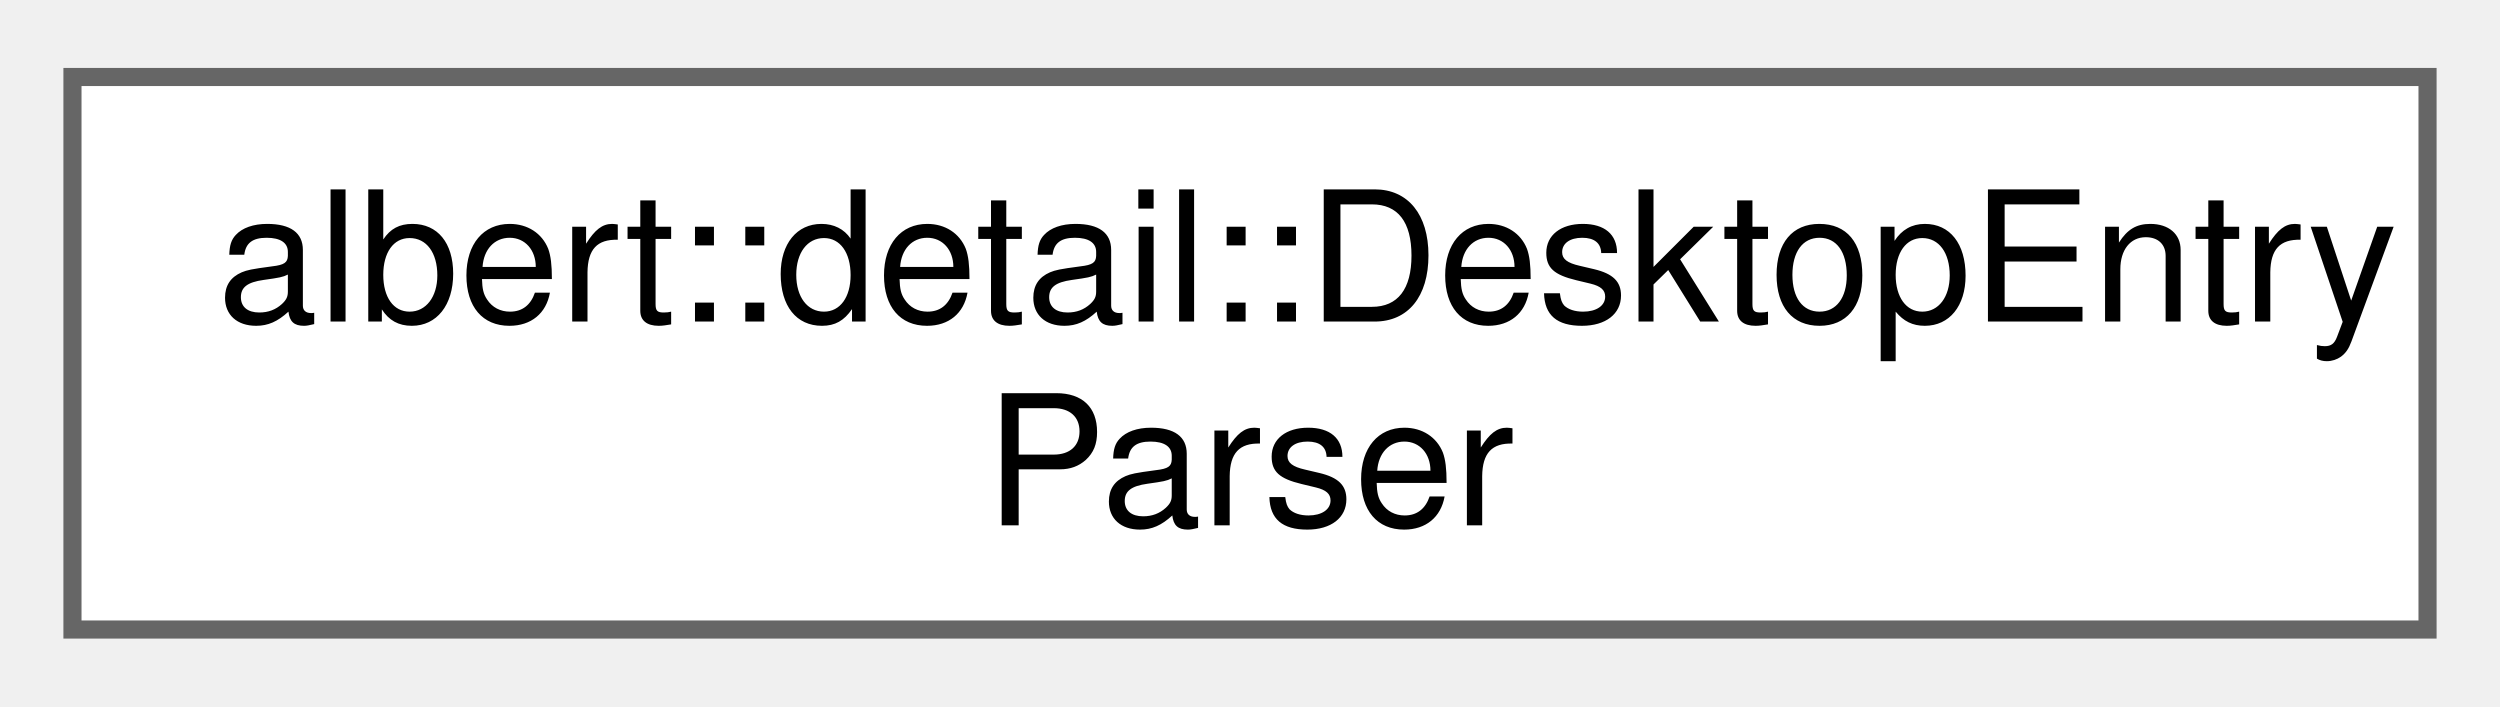
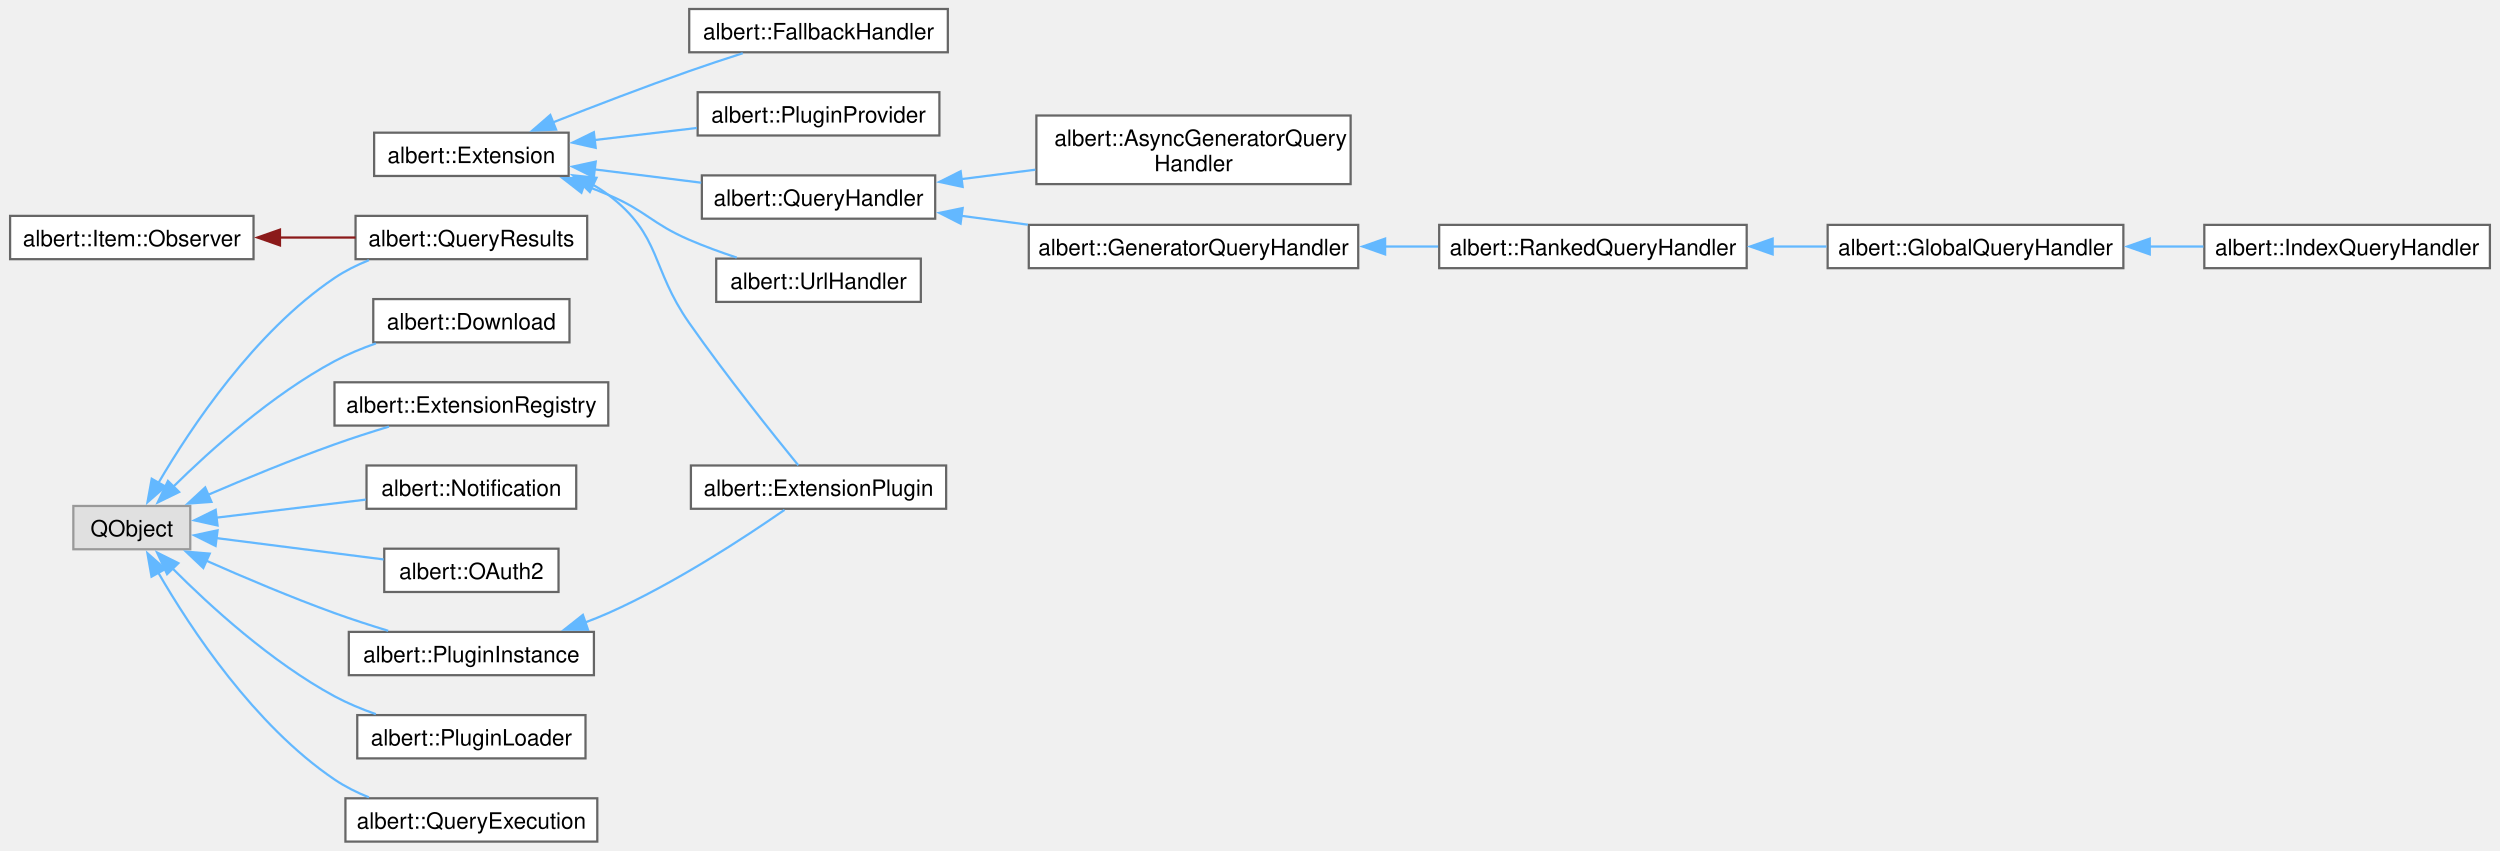
- <svg xmlns="http://www.w3.org/2000/svg" xmlns:xlink="http://www.w3.org/1999/xlink" width="138pt" height="39pt" viewBox="0.00 0.00 138.00 38.50">
-   <g id="graph0" class="graph" transform="scale(1 1) rotate(0) translate(4 34.5)">
+ <svg xmlns="http://www.w3.org/2000/svg" xmlns:xlink="http://www.w3.org/1999/xlink" width="1111pt" height="378pt" viewBox="0.00 0.00 1110.75 378.25">
+   <g id="graph0" class="graph" transform="scale(1 1) rotate(0) translate(4 374.25)">
    <g id="Node000000" class="node">
      <g id="a_Node000000">
-         <a xlink:href="classalbert_1_1detail_1_1DesktopEntryParser.html" target="_top" xlink:title="Desktop entry parser http://standards.freedesktop.org/desktop-entry-spec/latest/.">
-           <polygon fill="white" stroke="#666666" points="130,-30.5 0,-30.5 0,0 130,0 130,-30.5" />
-           <text text-anchor="start" x="8" y="-17" font-family="Helvetica,sans-Serif" font-size="10.00">albert::detail::DesktopEntry</text>
-           <text text-anchor="middle" x="65" y="-5.75" font-family="Helvetica,sans-Serif" font-size="10.00">Parser</text>
+         <a xlink:href="classalbert_1_1Extension.html" target="_top" xlink:title="Abstract extension class.">
+           <polygon fill="white" stroke="#666666" points="248.38,-315.25 161.88,-315.25 161.88,-296 248.38,-296 248.38,-315.25" />
+           <text text-anchor="middle" x="205.12" y="-301.75" font-family="Helvetica,sans-Serif" font-size="10.00">albert::Extension</text>
+         </a>
+       </g>
+     </g>
+     <g id="Node000001" class="node">
+       <g id="a_Node000001">
+         <a xlink:href="classalbert_1_1ExtensionPlugin.html" target="_top" xlink:title="Extension plugin base class.">
+           <polygon fill="white" stroke="#666666" points="416.25,-167.25 302.75,-167.25 302.75,-148 416.25,-148 416.25,-167.25" />
+           <text text-anchor="middle" x="359.5" y="-153.75" font-family="Helvetica,sans-Serif" font-size="10.00">albert::ExtensionPlugin</text>
+         </a>
+       </g>
+     </g>
+     <g id="edge3_Node000000_Node000001" class="edge">
+       <g id="a_edge3_Node000000_Node000001">
+         <a xlink:title=" ">
+           <path fill="none" stroke="#63b8ff" d="M259.15,-292.1C261.55,-290.75 263.85,-289.26 266,-287.62 289.86,-269.5 284.81,-255.17 302,-230.62 318.37,-207.26 339.29,-181.09 350.52,-167.32" />
+           <polygon fill="#63b8ff" stroke="#63b8ff" points="257.8,-288.87 250.24,-296.29 260.77,-295.2 257.8,-288.87" />
+         </a>
+       </g>
+     </g>
+     <g id="Node000012" class="node">
+       <g id="a_Node000012">
+         <a xlink:href="classalbert_1_1FallbackHandler.html" target="_top" xlink:title="Abstract fallback item provider.">
+           <polygon fill="white" stroke="#666666" points="417,-370.25 302,-370.25 302,-351 417,-351 417,-370.25" />
+           <text text-anchor="middle" x="359.5" y="-356.75" font-family="Helvetica,sans-Serif" font-size="10.00">albert::FallbackHandler</text>
+         </a>
+       </g>
+     </g>
+     <g id="edge4_Node000000_Node000012" class="edge">
+       <g id="a_edge4_Node000000_Node000012">
+         <a xlink:title=" ">
+           <path fill="none" stroke="#63b8ff" d="M241.42,-319.83C259.45,-326.93 281.79,-335.51 302,-342.62 309.67,-345.32 317.99,-348.07 325.82,-350.58" />
+           <polygon fill="#63b8ff" stroke="#63b8ff" points="242.8,-316.61 232.21,-316.18 240.22,-323.12 242.8,-316.61" />
+         </a>
+       </g>
+     </g>
+     <g id="Node000013" class="node">
+       <g id="a_Node000013">
+         <a xlink:href="classalbert_1_1PluginProvider.html" target="_top" xlink:title="Plugin provider interface class.">
+           <polygon fill="white" stroke="#666666" points="413.25,-333.25 305.75,-333.25 305.75,-314 413.25,-314 413.25,-333.25" />
+           <text text-anchor="middle" x="359.5" y="-319.75" font-family="Helvetica,sans-Serif" font-size="10.00">albert::PluginProvider</text>
+         </a>
+       </g>
+     </g>
+     <g id="edge5_Node000000_Node000013" class="edge">
+       <g id="a_edge5_Node000000_Node000013">
+         <a xlink:title=" ">
+           <path fill="none" stroke="#63b8ff" d="M259.63,-311.95C274.48,-313.7 290.59,-315.6 305.41,-317.35" />
+           <polygon fill="#63b8ff" stroke="#63b8ff" points="260.41,-308.51 250.07,-310.82 259.59,-315.47 260.41,-308.51" />
+         </a>
+       </g>
+     </g>
+     <g id="Node000014" class="node">
+       <g id="a_Node000014">
+         <a xlink:href="classalbert_1_1QueryHandler.html" target="_top" xlink:title="Base query handler interface for triggered queries.">
+           <polygon fill="white" stroke="#666666" points="411.38,-296.25 307.62,-296.25 307.62,-277 411.38,-277 411.38,-296.25" />
+           <text text-anchor="middle" x="359.5" y="-282.75" font-family="Helvetica,sans-Serif" font-size="10.00">albert::QueryHandler</text>
+         </a>
+       </g>
+     </g>
+     <g id="edge6_Node000000_Node000014" class="edge">
+       <g id="a_edge6_Node000000_Node000014">
+         <a xlink:title=" ">
+           <path fill="none" stroke="#63b8ff" d="M259.58,-298.96C275.09,-297.03 291.99,-294.92 307.35,-293" />
+           <polygon fill="#63b8ff" stroke="#63b8ff" points="259.56,-295.43 250.07,-300.15 260.43,-302.38 259.56,-295.43" />
+         </a>
+       </g>
+     </g>
+     <g id="Node000020" class="node">
+       <g id="a_Node000020">
+         <a xlink:href="classalbert_1_1UrlHandler.html" target="_top" xlink:title="Albert scheme URL handler interface.">
+           <polygon fill="white" stroke="#666666" points="405,-259.25 314,-259.25 314,-240 405,-240 405,-259.25" />
+           <text text-anchor="middle" x="359.5" y="-245.75" font-family="Helvetica,sans-Serif" font-size="10.00">albert::UrlHandler</text>
+         </a>
+       </g>
+     </g>
+     <g id="edge12_Node000000_Node000020" class="edge">
+       <g id="a_edge12_Node000000_Node000020">
+         <a xlink:title=" ">
+           <path fill="none" stroke="#63b8ff" d="M254.94,-291.91C258.72,-290.56 262.44,-289.13 266,-287.62 282.86,-280.5 285.2,-274.88 302,-267.62 308.71,-264.73 316.04,-262.05 323.14,-259.7" />
+           <polygon fill="#63b8ff" stroke="#63b8ff" points="254.05,-288.52 245.69,-295.02 256.28,-295.15 254.05,-288.52" />
+         </a>
+       </g>
+     </g>
+     <g id="Node000015" class="node">
+       <g id="a_Node000015">
+         <a xlink:href="classalbert_1_1AsyncGeneratorQueryHandler.html" target="_top" xlink:title="Coroutine-based asynchronous generator query handler.">
+           <polygon fill="white" stroke="#666666" points="596.12,-322.88 456.38,-322.88 456.38,-292.38 596.12,-292.38 596.12,-322.88" />
+           <text text-anchor="start" x="464.38" y="-309.38" font-family="Helvetica,sans-Serif" font-size="10.00">albert::AsyncGeneratorQuery</text>
+           <text text-anchor="middle" x="526.25" y="-298.12" font-family="Helvetica,sans-Serif" font-size="10.00">Handler</text>
+         </a>
+       </g>
+     </g>
+     <g id="edge7_Node000014_Node000015" class="edge">
+       <g id="a_edge7_Node000014_Node000015">
+         <a xlink:title=" ">
+           <path fill="none" stroke="#63b8ff" d="M423.13,-294.61C433.84,-295.97 445.02,-297.4 455.9,-298.78" />
+           <polygon fill="#63b8ff" stroke="#63b8ff" points="423.59,-291.14 413.23,-293.35 422.7,-298.08 423.59,-291.14" />
+         </a>
+       </g>
+     </g>
+     <g id="Node000016" class="node">
+       <g id="a_Node000016">
+         <a xlink:href="classalbert_1_1GeneratorQueryHandler.html" target="_top" xlink:title="Coroutine-based synchronous generator query handler.">
+           <polygon fill="white" stroke="#666666" points="599.5,-274.25 453,-274.25 453,-255 599.5,-255 599.5,-274.25" />
+           <text text-anchor="middle" x="526.25" y="-260.75" font-family="Helvetica,sans-Serif" font-size="10.00">albert::GeneratorQueryHandler</text>
+         </a>
+       </g>
+     </g>
+     <g id="edge8_Node000014_Node000016" class="edge">
+       <g id="a_edge8_Node000014_Node000016">
+         <a xlink:title=" ">
+           <path fill="none" stroke="#63b8ff" d="M422.89,-278.29C432.59,-277 442.68,-275.65 452.59,-274.33" />
+           <polygon fill="#63b8ff" stroke="#63b8ff" points="422.67,-274.79 413.23,-279.58 423.6,-281.73 422.67,-274.79" />
+         </a>
+       </g>
+     </g>
+     <g id="Node000017" class="node">
+       <g id="a_Node000017">
+         <a xlink:href="classalbert_1_1RankedQueryHandler.html" target="_top" xlink:title="Usage-ranked query handler.">
+           <polygon fill="white" stroke="#666666" points="772.25,-274.25 635.5,-274.25 635.5,-255 772.25,-255 772.25,-274.25" />
+           <text text-anchor="middle" x="703.88" y="-260.75" font-family="Helvetica,sans-Serif" font-size="10.00">albert::RankedQueryHandler</text>
+         </a>
+       </g>
+     </g>
+     <g id="edge9_Node000016_Node000017" class="edge">
+       <g id="a_edge9_Node000016_Node000017">
+         <a xlink:title=" ">
+           <path fill="none" stroke="#63b8ff" d="M611.46,-264.62C619.36,-264.62 627.3,-264.62 635.02,-264.62" />
+           <polygon fill="#63b8ff" stroke="#63b8ff" points="611.46,-261.13 601.46,-264.63 611.46,-268.13 611.46,-261.13" />
+         </a>
+       </g>
+     </g>
+     <g id="Node000018" class="node">
+       <g id="a_Node000018">
+         <a xlink:href="classalbert_1_1GlobalQueryHandler.html" target="_top" xlink:title="Query handler participating in the global search.">
+           <polygon fill="white" stroke="#666666" points="939.75,-274.25 808.25,-274.25 808.25,-255 939.75,-255 939.75,-274.25" />
+           <text text-anchor="middle" x="874" y="-260.75" font-family="Helvetica,sans-Serif" font-size="10.00">albert::GlobalQueryHandler</text>
+         </a>
+       </g>
+     </g>
+     <g id="edge10_Node000017_Node000018" class="edge">
+       <g id="a_edge10_Node000017_Node000018">
+         <a xlink:title=" ">
+           <path fill="none" stroke="#63b8ff" d="M783.63,-264.62C791.71,-264.62 799.85,-264.62 807.76,-264.62" />
+           <polygon fill="#63b8ff" stroke="#63b8ff" points="783.8,-261.13 773.8,-264.63 783.8,-268.13 783.8,-261.13" />
+         </a>
+       </g>
+     </g>
+     <g id="Node000019" class="node">
+       <g id="a_Node000019">
+         <a xlink:href="classalbert_1_1IndexQueryHandler.html" target="_top" xlink:title="Index-based global query handler.">
+           <polygon fill="white" stroke="#666666" points="1102.75,-274.25 975.75,-274.25 975.75,-255 1102.75,-255 1102.75,-274.25" />
+           <text text-anchor="middle" x="1039.25" y="-260.75" font-family="Helvetica,sans-Serif" font-size="10.00">albert::IndexQueryHandler</text>
+         </a>
+       </g>
+     </g>
+     <g id="edge11_Node000018_Node000019" class="edge">
+       <g id="a_edge11_Node000018_Node000019">
+         <a xlink:title=" ">
+           <path fill="none" stroke="#63b8ff" d="M951.3,-264.62C959.35,-264.62 967.47,-264.62 975.35,-264.62" />
+           <polygon fill="#63b8ff" stroke="#63b8ff" points="951.5,-261.13 941.5,-264.63 951.5,-268.13 951.5,-261.13" />
+         </a>
+       </g>
+     </g>
+     <g id="Node000011" class="node">
+       <g id="a_Node000011">
+         <a xlink:href="classalbert_1_1Item_1_1Observer.html" target="_top" xlink:title="Interface class for item observers.">
+           <polygon fill="white" stroke="#666666" points="108.25,-278.25 0,-278.25 0,-259 108.25,-259 108.25,-278.25" />
+           <text text-anchor="middle" x="54.12" y="-264.75" font-family="Helvetica,sans-Serif" font-size="10.00">albert::Item::Observer</text>
+         </a>
+       </g>
+     </g>
+     <g id="Node000010" class="node">
+       <g id="a_Node000010">
+         <a xlink:href="classalbert_1_1QueryResults.html" target="_top" xlink:title="Query results container.">
+           <polygon fill="white" stroke="#666666" points="256.62,-278.25 153.62,-278.25 153.62,-259 256.62,-259 256.62,-278.25" />
+           <text text-anchor="middle" x="205.12" y="-264.75" font-family="Helvetica,sans-Serif" font-size="10.00">albert::QueryResults</text>
+         </a>
+       </g>
+     </g>
+     <g id="edge13_Node000011_Node000010" class="edge">
+       <g id="a_edge13_Node000011_Node000010">
+         <a xlink:title=" ">
+           <path fill="none" stroke="#8b1a1a" d="M119.7,-268.62C131.05,-268.62 142.72,-268.62 153.62,-268.62" />
+           <polygon fill="#8b1a1a" stroke="#8b1a1a" points="120.01,-265.13 110.01,-268.63 120.01,-272.13 120.01,-265.13" />
+         </a>
+       </g>
+     </g>
+     <g id="Node000003" class="node">
+       <g id="a_Node000003">
+         <a xlink:title=" ">
+           <polygon fill="#e0e0e0" stroke="#999999" points="80.12,-149.25 28.12,-149.25 28.12,-130 80.12,-130 80.12,-149.25" />
+           <text text-anchor="middle" x="54.12" y="-135.75" font-family="Helvetica,sans-Serif" font-size="10.00">QObject</text>
+         </a>
+       </g>
+     </g>
+     <g id="edge22_Node000003_Node000010" class="edge">
+       <g id="a_edge22_Node000003_Node000010">
+         <a xlink:title=" ">
+           <path fill="none" stroke="#63b8ff" d="M65.89,-159.38C80.45,-184.27 108.73,-226.68 144.25,-250.62 148.93,-253.78 154.18,-256.4 159.57,-258.56" />
+           <polygon fill="#63b8ff" stroke="#63b8ff" points="69.07,-157.89 61.09,-150.91 62.98,-161.34 69.07,-157.89" />
+         </a>
+       </g>
+     </g>
+     <g id="Node000004" class="node">
+       <g id="a_Node000004">
+         <a xlink:href="classalbert_1_1Download.html" target="_top" xlink:title="Downloads a file from the given URL to the given path.">
+           <polygon fill="white" stroke="#666666" points="248.75,-241.25 161.5,-241.25 161.5,-222 248.75,-222 248.75,-241.25" />
+           <text text-anchor="middle" x="205.12" y="-227.75" font-family="Helvetica,sans-Serif" font-size="10.00">albert::Download</text>
+         </a>
+       </g>
+     </g>
+     <g id="edge14_Node000003_Node000004" class="edge">
+       <g id="a_edge14_Node000003_Node000004">
+         <a xlink:title=" ">
+           <path fill="none" stroke="#63b8ff" d="M72.42,-157.67C89.32,-174.34 116.48,-198.73 144.25,-213.62 149.99,-216.7 156.33,-219.33 162.67,-221.54" />
+           <polygon fill="#63b8ff" stroke="#63b8ff" points="75.16,-155.46 65.64,-150.82 70.19,-160.38 75.16,-155.46" />
+         </a>
+       </g>
+     </g>
+     <g id="Node000005" class="node">
+       <g id="a_Node000005">
+         <a xlink:href="classalbert_1_1ExtensionRegistry.html" target="_top" xlink:title="The common extension pool.">
+           <polygon fill="white" stroke="#666666" points="266,-204.25 144.25,-204.25 144.25,-185 266,-185 266,-204.25" />
+           <text text-anchor="middle" x="205.12" y="-190.75" font-family="Helvetica,sans-Serif" font-size="10.00">albert::ExtensionRegistry</text>
+         </a>
+       </g>
+     </g>
+     <g id="edge15_Node000003_Node000005" class="edge">
+       <g id="a_edge15_Node000003_Node000005">
+         <a xlink:title=" ">
+           <path fill="none" stroke="#63b8ff" d="M87.93,-154.18C104.63,-161.35 125.35,-169.88 144.25,-176.62 152.02,-179.4 160.45,-182.11 168.47,-184.55" />
+           <polygon fill="#63b8ff" stroke="#63b8ff" points="89.54,-151.07 78.98,-150.3 86.76,-157.49 89.54,-151.07" />
+         </a>
+       </g>
+     </g>
+     <g id="Node000006" class="node">
+       <g id="a_Node000006">
+         <a xlink:href="classalbert_1_1Notification.html" target="_top" xlink:title="The notification class.">
+           <polygon fill="white" stroke="#666666" points="251.75,-167.25 158.5,-167.25 158.5,-148 251.75,-148 251.75,-167.25" />
+           <text text-anchor="middle" x="205.12" y="-153.75" font-family="Helvetica,sans-Serif" font-size="10.00">albert::Notification</text>
+         </a>
+       </g>
+     </g>
+     <g id="edge16_Node000003_Node000006" class="edge">
+       <g id="a_edge16_Node000003_Node000006">
+         <a xlink:title=" ">
+           <path fill="none" stroke="#63b8ff" d="M91.58,-144.03C111.66,-146.45 136.79,-149.49 158.2,-152.08" />
+           <polygon fill="#63b8ff" stroke="#63b8ff" points="92.25,-140.58 81.9,-142.86 91.41,-147.53 92.25,-140.58" />
+         </a>
+       </g>
+     </g>
+     <g id="Node000007" class="node">
+       <g id="a_Node000007">
+         <a xlink:href="classalbert_1_1OAuth2.html" target="_top" xlink:title="Provides OAuth2 authentication with support for the Authorization Code Flow with PKCE and refresh tok...">
+           <polygon fill="white" stroke="#666666" points="243.88,-130.25 166.38,-130.25 166.38,-111 243.88,-111 243.88,-130.25" />
+           <text text-anchor="middle" x="205.12" y="-116.75" font-family="Helvetica,sans-Serif" font-size="10.00">albert::OAuth2</text>
+         </a>
+       </g>
+     </g>
+     <g id="edge17_Node000003_Node000007" class="edge">
+       <g id="a_edge17_Node000003_Node000007">
+         <a xlink:title=" ">
+           <path fill="none" stroke="#63b8ff" d="M91.58,-134.98C114.2,-132.09 143.21,-128.39 166.11,-125.47" />
+           <polygon fill="#63b8ff" stroke="#63b8ff" points="91.38,-131.47 81.9,-136.21 92.26,-138.42 91.38,-131.47" />
+         </a>
+       </g>
+     </g>
+     <g id="Node000002" class="node">
+       <g id="a_Node000002">
+         <a xlink:href="classalbert_1_1PluginInstance.html" target="_top" xlink:title="Abstract plugin instance class.">
+           <polygon fill="white" stroke="#666666" points="259.62,-93.25 150.62,-93.25 150.62,-74 259.62,-74 259.62,-93.25" />
+           <text text-anchor="middle" x="205.12" y="-79.75" font-family="Helvetica,sans-Serif" font-size="10.00">albert::PluginInstance</text>
+         </a>
+       </g>
+     </g>
+     <g id="edge18_Node000003_Node000002" class="edge">
+       <g id="a_edge18_Node000003_Node000002">
+         <a xlink:title=" ">
+           <path fill="none" stroke="#63b8ff" d="M87.21,-124.93C104.02,-117.48 125.05,-108.58 144.25,-101.62 151.9,-98.85 160.21,-96.16 168.14,-93.74" />
+           <polygon fill="#63b8ff" stroke="#63b8ff" points="85.91,-121.67 78.21,-128.95 88.77,-128.06 85.91,-121.67" />
+         </a>
+       </g>
+     </g>
+     <g id="Node000008" class="node">
+       <g id="a_Node000008">
+         <a xlink:href="classalbert_1_1PluginLoader.html" target="_top" xlink:title="Asynchronous plugin loader turning a physical plugin into a logical plugin instance.">
+           <polygon fill="white" stroke="#666666" points="255.88,-56.25 154.38,-56.25 154.38,-37 255.88,-37 255.88,-56.25" />
+           <text text-anchor="middle" x="205.12" y="-42.75" font-family="Helvetica,sans-Serif" font-size="10.00">albert::PluginLoader</text>
+         </a>
+       </g>
+     </g>
+     <g id="edge20_Node000003_Node000008" class="edge">
+       <g id="a_edge20_Node000003_Node000008">
+         <a xlink:title=" ">
+           <path fill="none" stroke="#63b8ff" d="M72.1,-121.6C88.94,-104.69 116.23,-79.78 144.25,-64.62 149.98,-61.53 156.31,-58.89 162.65,-56.67" />
+           <polygon fill="#63b8ff" stroke="#63b8ff" points="69.81,-118.93 65.35,-128.54 74.83,-123.81 69.81,-118.93" />
+         </a>
+       </g>
+     </g>
+     <g id="Node000009" class="node">
+       <g id="a_Node000009">
+         <a xlink:href="classalbert_1_1QueryExecution.html" target="_top" xlink:title="Abstract asynchronous query execution interface.">
+           <polygon fill="white" stroke="#666666" points="261.12,-19.25 149.12,-19.25 149.12,0 261.12,0 261.12,-19.25" />
+           <text text-anchor="middle" x="205.12" y="-5.75" font-family="Helvetica,sans-Serif" font-size="10.00">albert::QueryExecution</text>
+         </a>
+       </g>
+     </g>
+     <g id="edge21_Node000003_Node000009" class="edge">
+       <g id="a_edge21_Node000003_Node000009">
+         <a xlink:title=" ">
+           <path fill="none" stroke="#63b8ff" d="M65.84,-119.69C80.35,-94.58 108.58,-51.78 144.25,-27.62 148.92,-24.46 154.17,-21.84 159.56,-19.67" />
+           <polygon fill="#63b8ff" stroke="#63b8ff" points="62.89,-117.81 61.06,-128.24 69,-121.22 62.89,-117.81" />
+         </a>
+       </g>
+     </g>
+     <g id="edge19_Node000002_Node000001" class="edge">
+       <g id="a_edge19_Node000002_Node000001">
+         <a xlink:title=" ">
+           <path fill="none" stroke="#63b8ff" d="M255.66,-97.43C259.2,-98.75 262.68,-100.15 266,-101.62 295.33,-114.66 326.75,-135.27 344.38,-147.52" />
+           <polygon fill="#63b8ff" stroke="#63b8ff" points="257,-94.19 246.41,-94.24 254.72,-100.81 257,-94.19" />
        </a>
      </g>
    </g>
  </g>
</svg>
